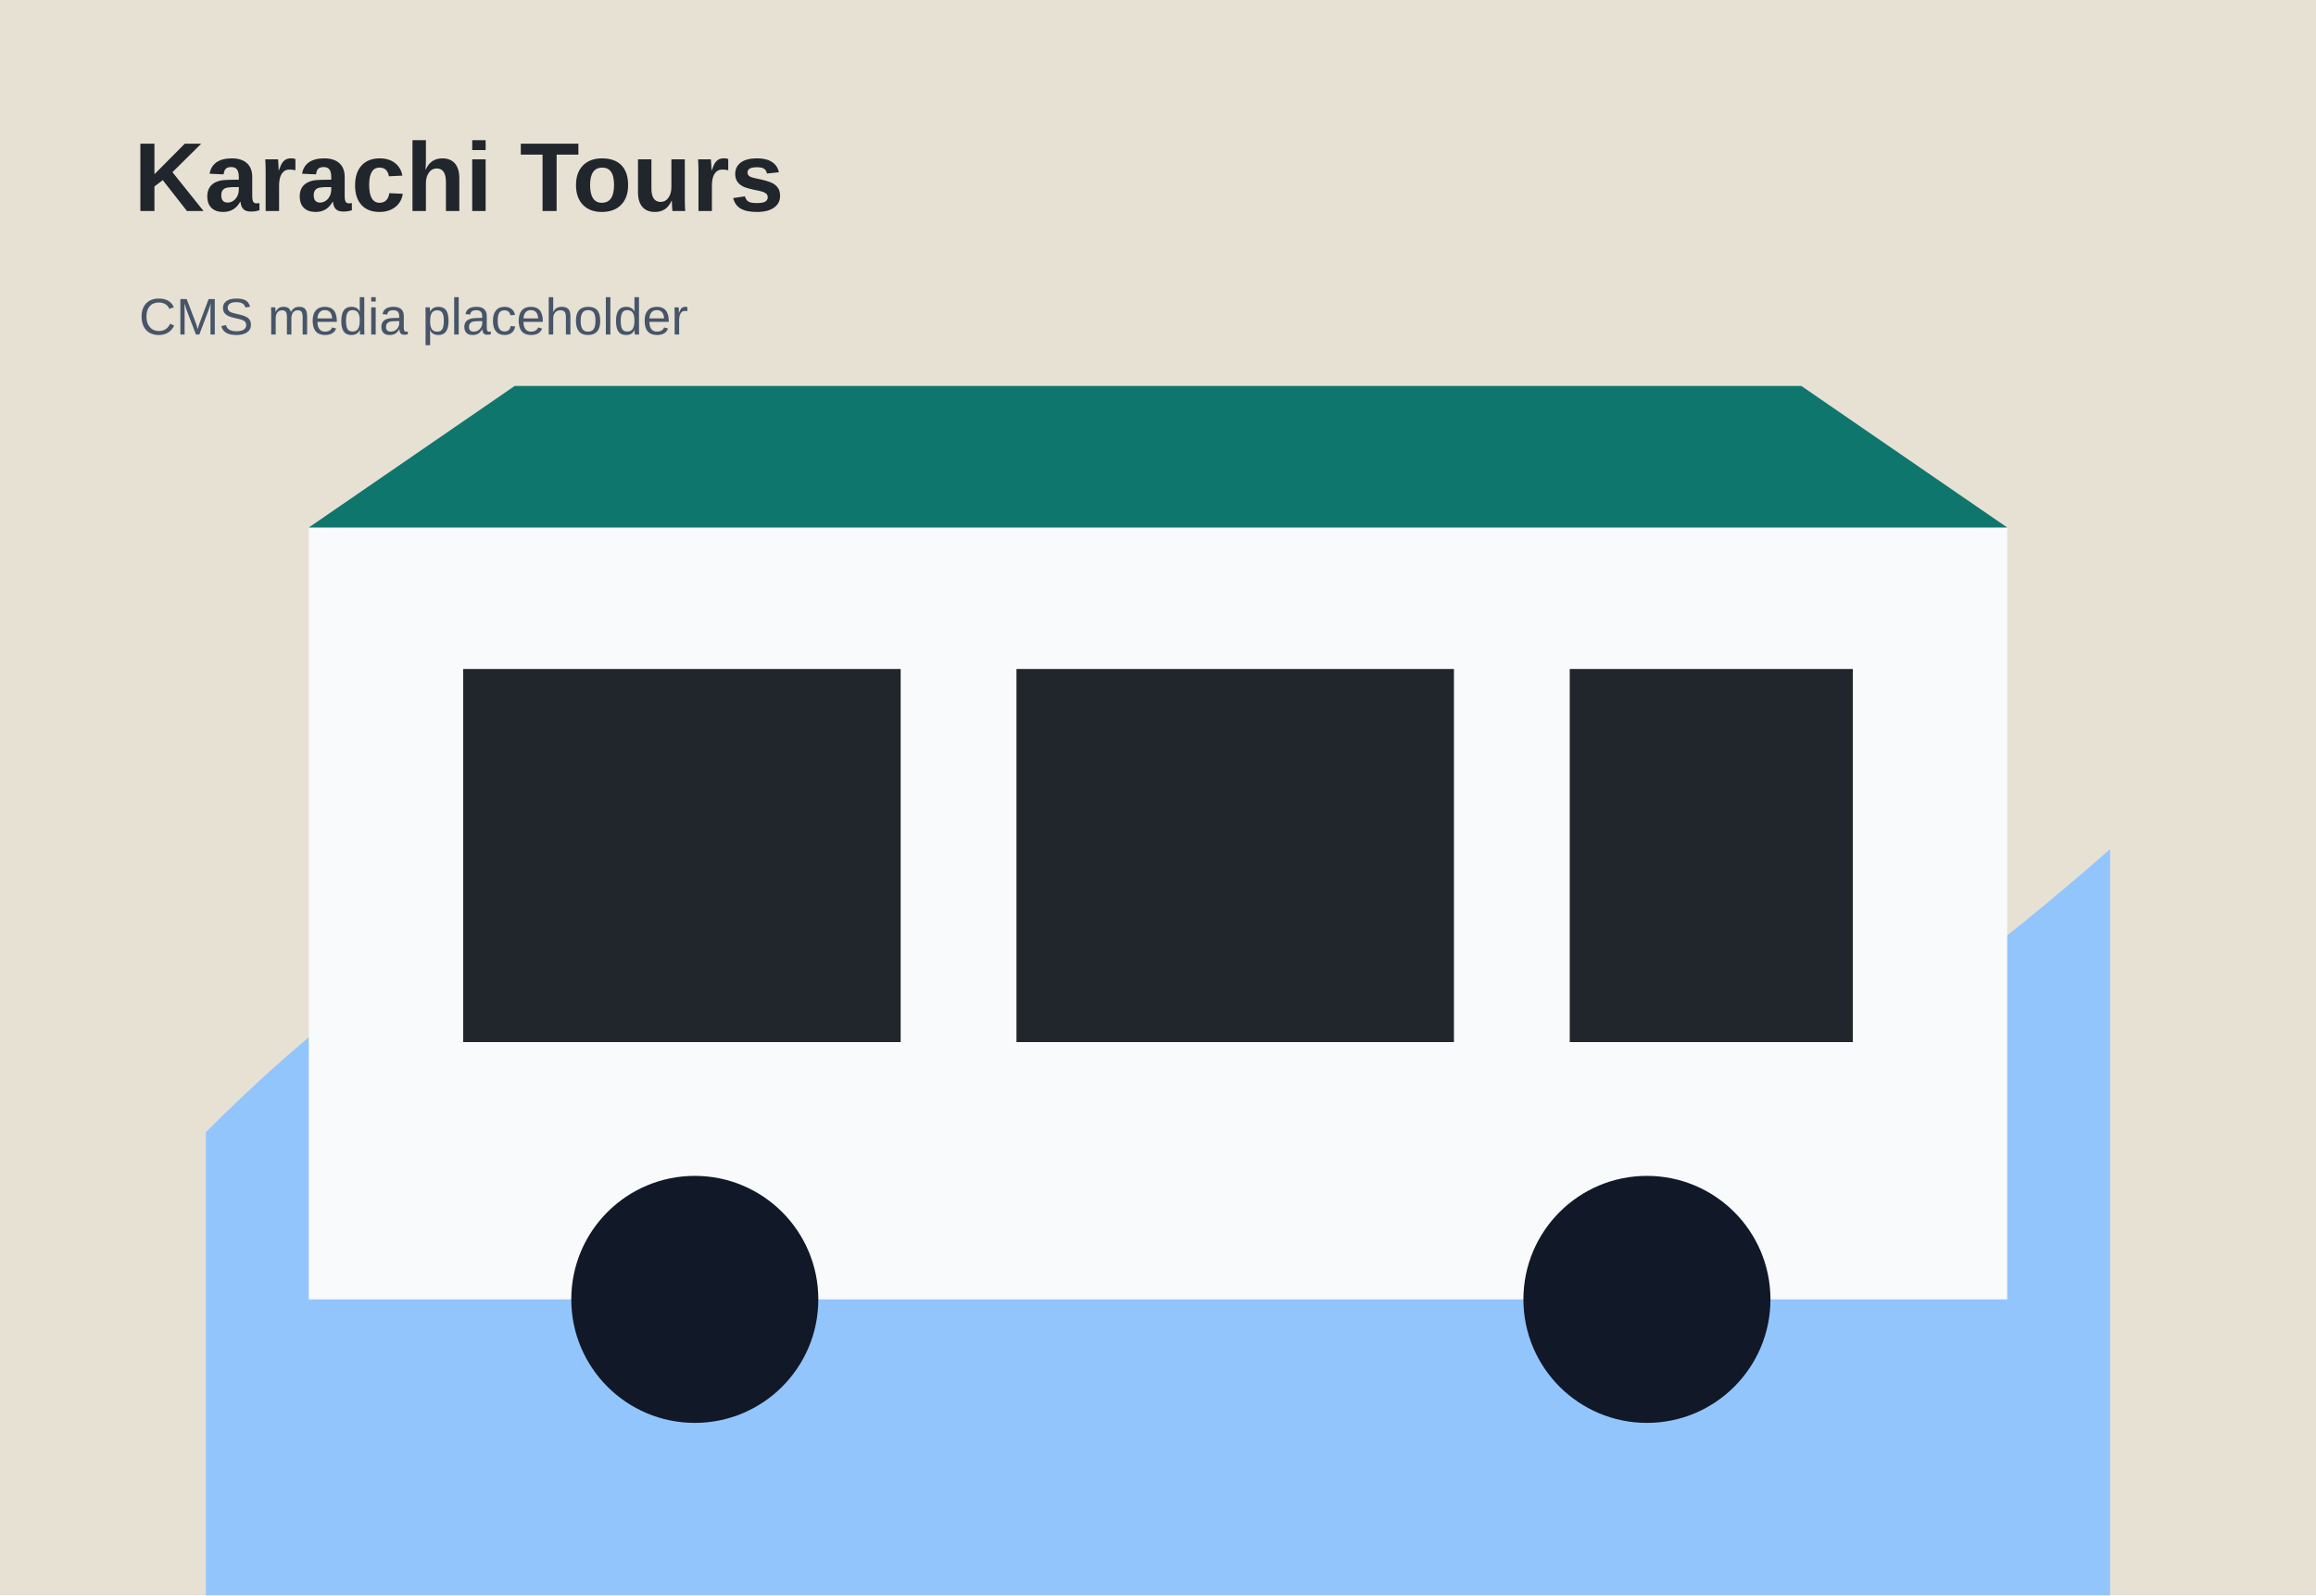
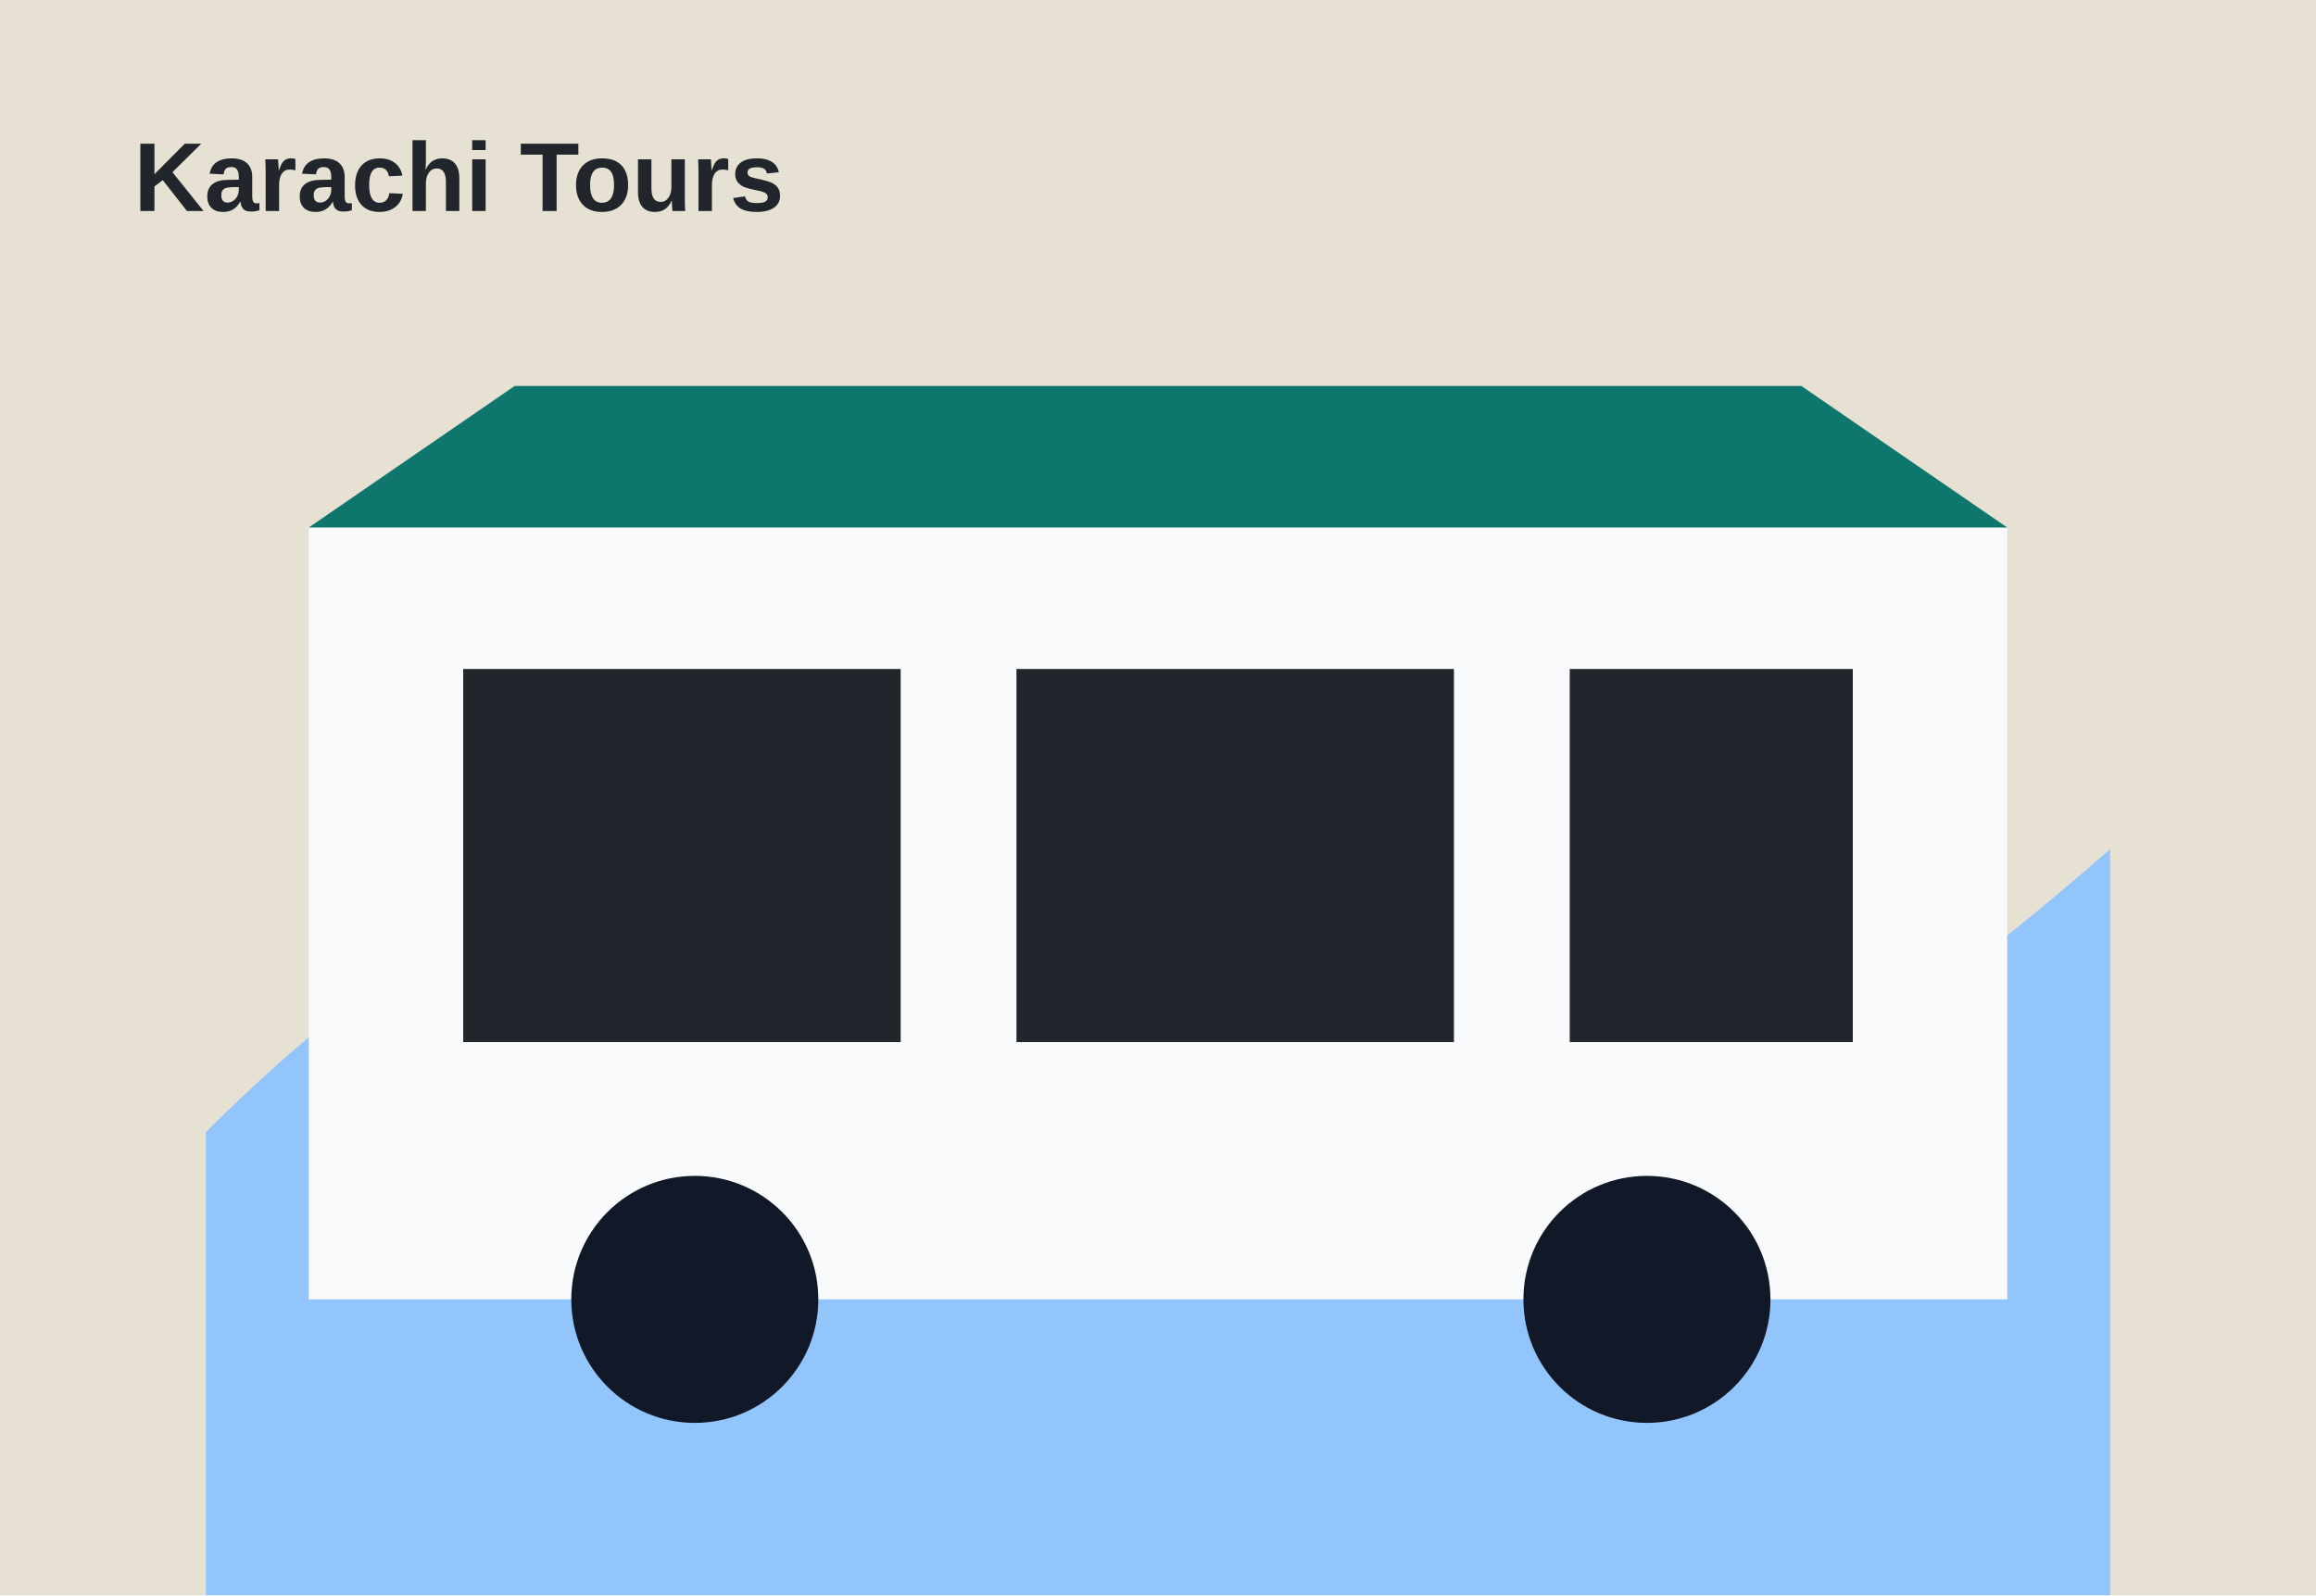
<svg xmlns="http://www.w3.org/2000/svg" viewBox="0 0 900 620" role="img" aria-label="Karachi tour placeholder image">
  <rect width="900" height="620" fill="#e7e1d4" />
  <path d="M80 440c130-130 235-140 340-40s220 88 400-70v290H80z" fill="#93c5fd" />
  <path d="M120 205h660v300H120z" fill="#f8fafc" />
  <path d="M180 260h170v145H180zM395 260h170v145H395zM610 260h110v145H610z" fill="#20262b" />
  <path d="M200 150h500l80 55H120z" fill="#0f766e" />
  <circle cx="270" cy="505" r="48" fill="#111827" />
  <circle cx="640" cy="505" r="48" fill="#111827" />
  <text x="52" y="82" font-family="Arial, sans-serif" font-size="38" font-weight="700" fill="#20262b">Karachi Tours</text>
-   <text x="54" y="130" font-family="Arial, sans-serif" font-size="20" fill="#475569">CMS media placeholder</text>
</svg>
